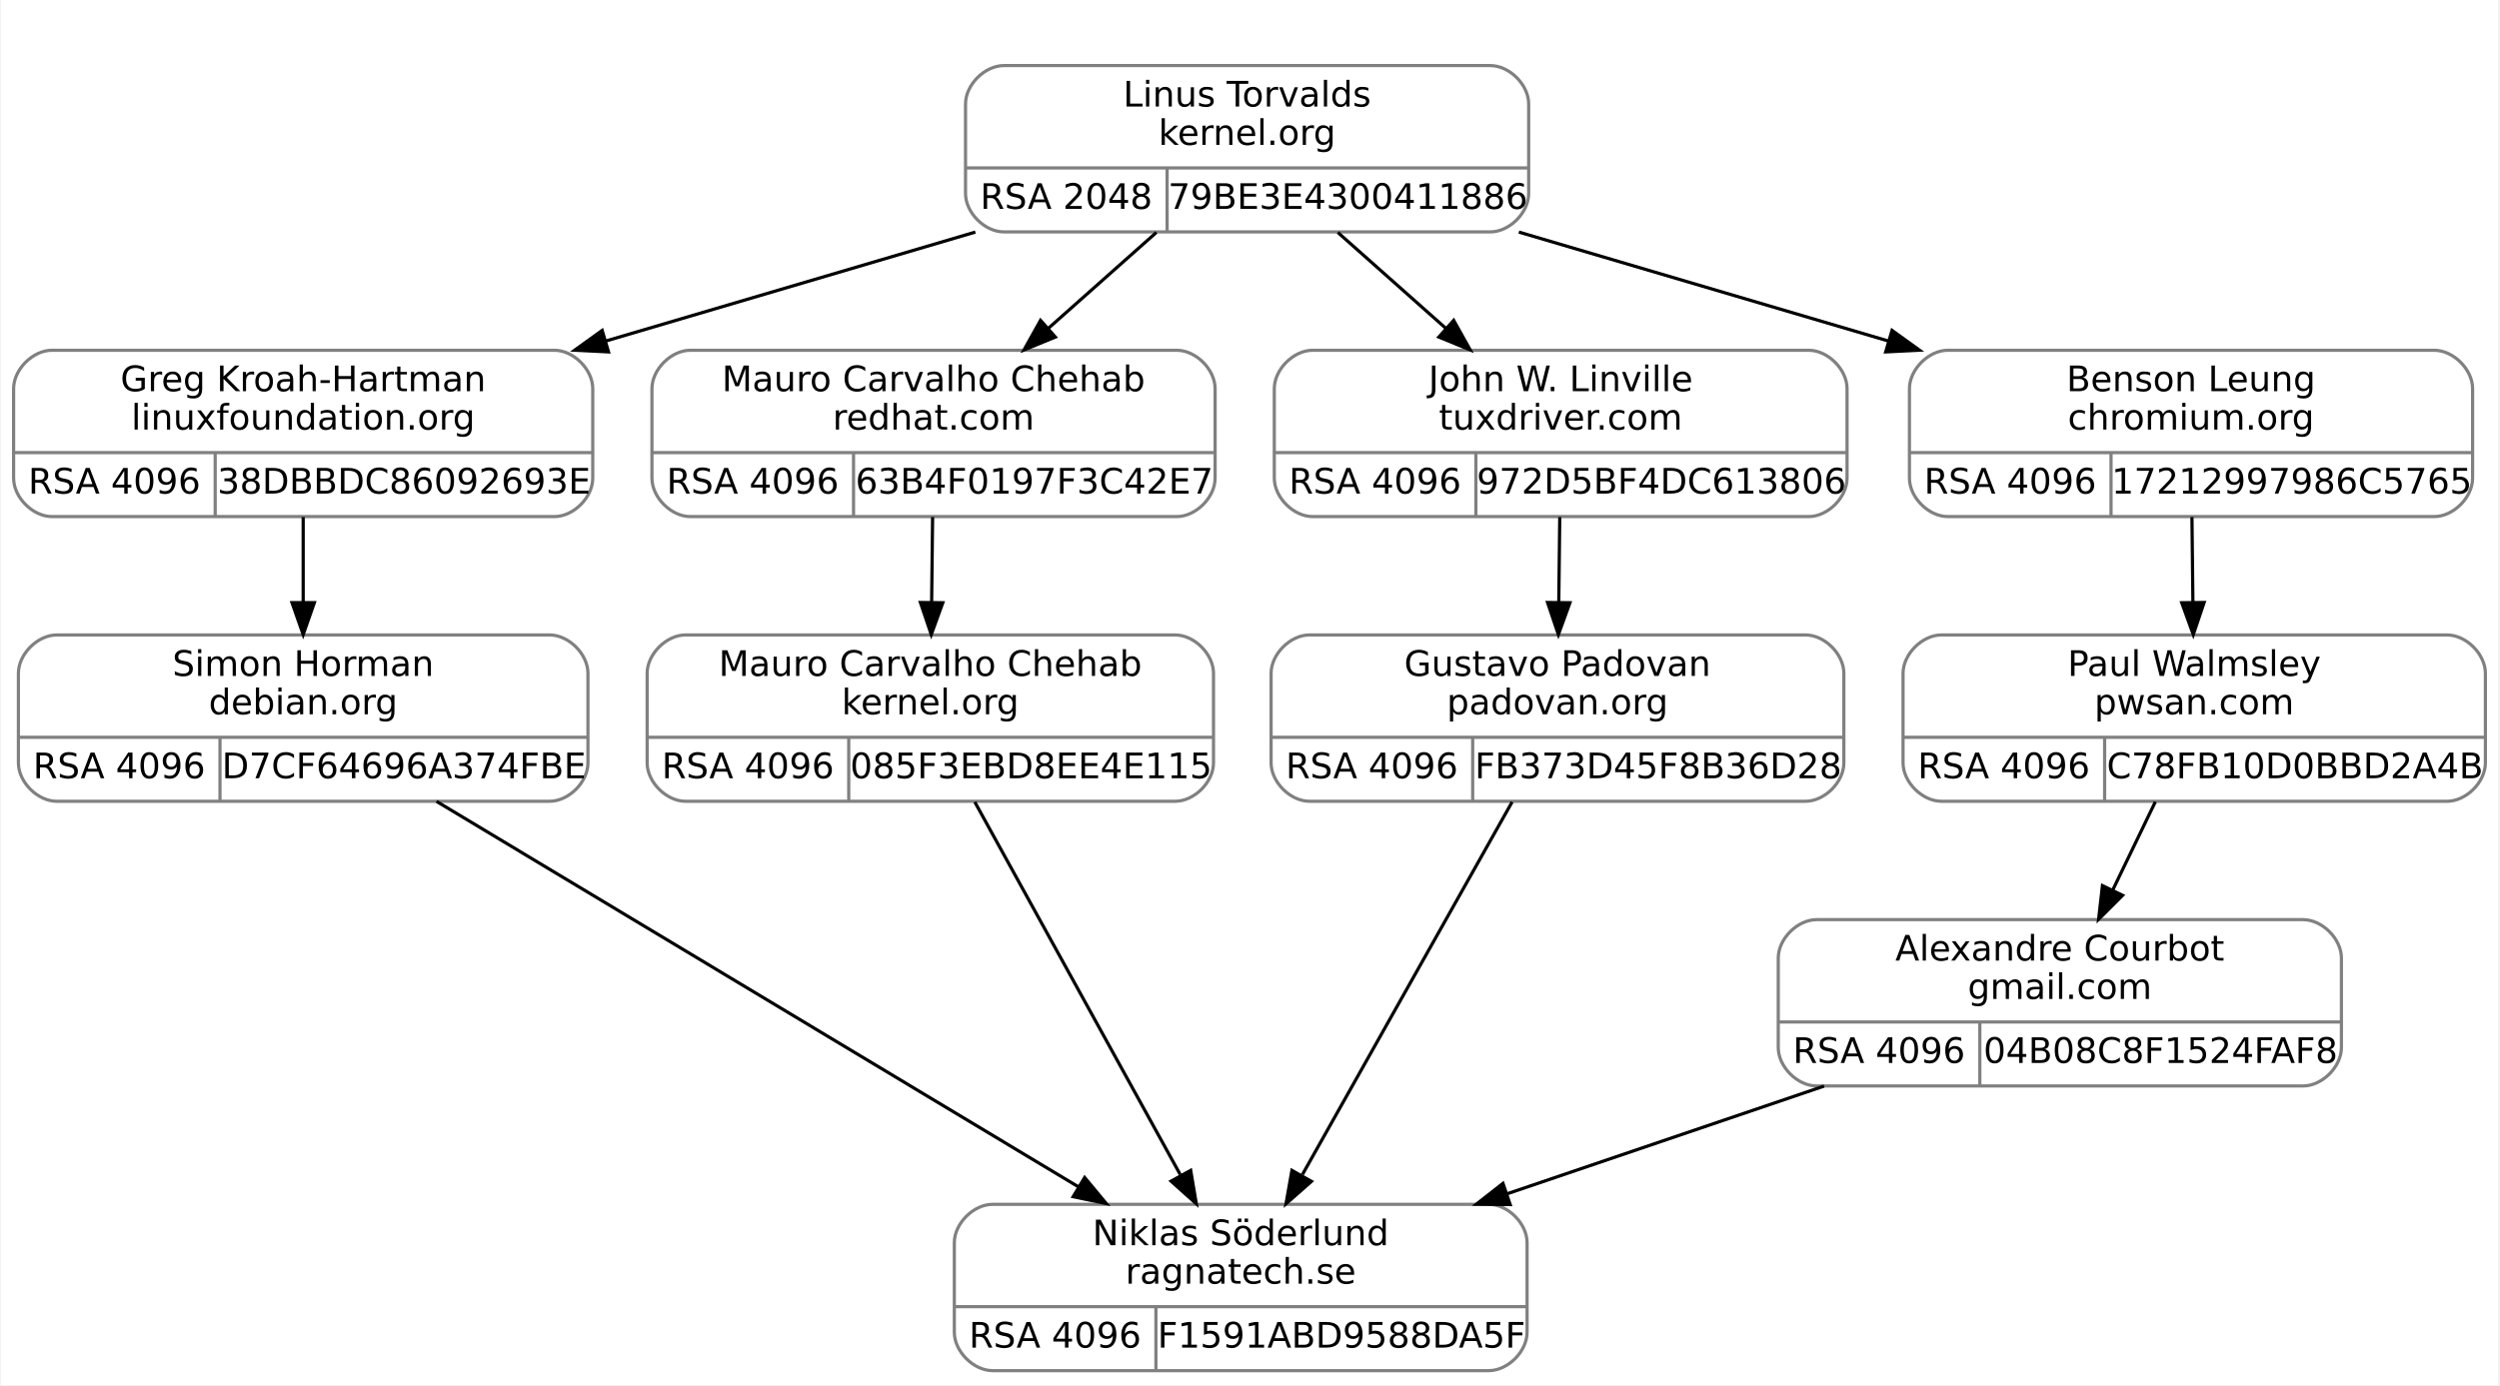
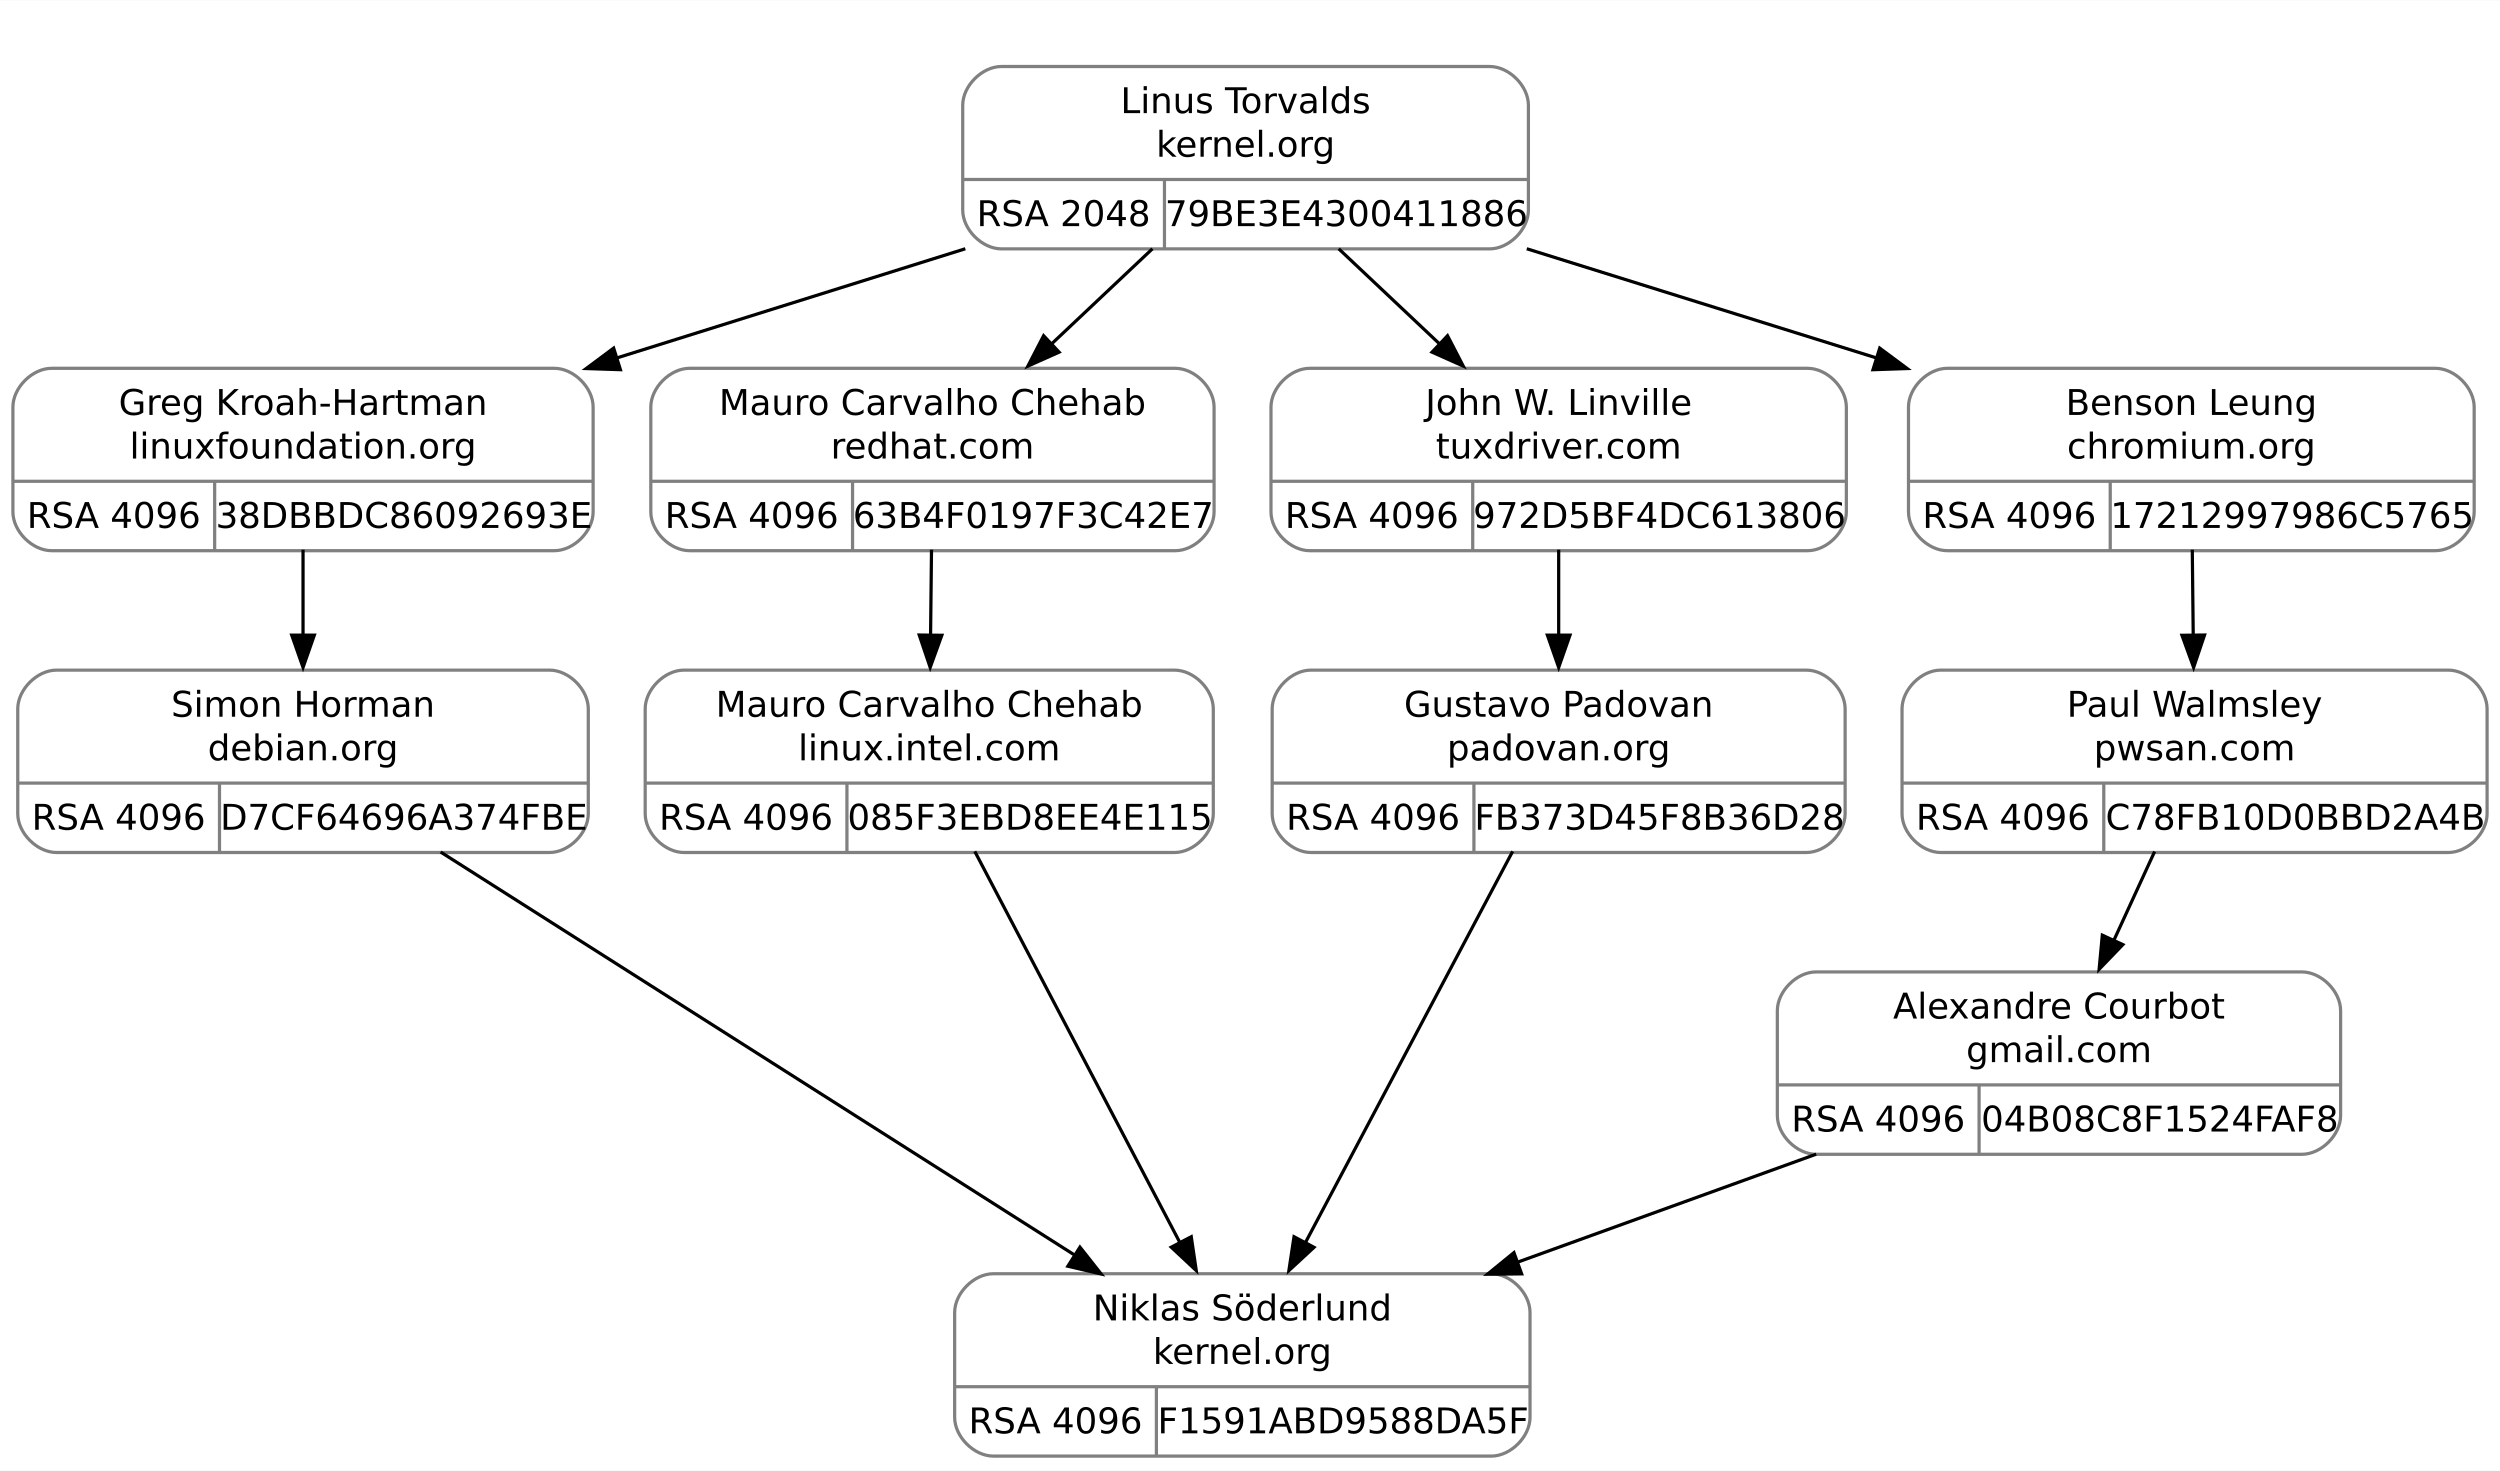
- <svg xmlns="http://www.w3.org/2000/svg" width="781pt" height="433pt" viewBox="0.00 0.00 780.50 433.00">
-   <g id="graph0" class="graph" transform="scale(1 1) rotate(0) translate(4 429)">
-     <polygon fill="white" stroke="transparent" points="-4,4 -4,-429 776.5,-429 776.5,4 -4,4" />
+ <svg xmlns="http://www.w3.org/2000/svg" width="775pt" height="456pt" viewBox="0.00 0.00 774.50 455.50">
+   <g id="graph0" class="graph" transform="scale(1 1) rotate(0) translate(4 451.5)">
+     <polygon fill="white" stroke="none" points="-4,4 -4,-451.5 770.5,-451.5 770.5,4 -4,4" />
    <g id="clust1" class="cluster">
-       <polygon fill="none" stroke="white" points="289.5,-348 289.5,-417 481.5,-417 481.5,-348 289.5,-348" />
+       <polygon fill="none" stroke="white" points="285.88,-366 285.88,-439.5 477.88,-439.5 477.88,-366 285.88,-366" />
    </g>
    <g id="node1" class="node">
-       <path fill="none" stroke="gray" d="M12,-267.5C12,-267.5 169,-267.5 169,-267.5 175,-267.5 181,-273.5 181,-279.5 181,-279.5 181,-307.5 181,-307.5 181,-313.5 175,-319.5 169,-319.5 169,-319.5 12,-319.5 12,-319.5 6,-319.5 0,-313.5 0,-307.5 0,-307.5 0,-279.5 0,-279.5 0,-273.5 6,-267.5 12,-267.5" />
-       <text text-anchor="middle" x="90.5" y="-306.7" font-family="droid sans,dejavu sans,helvetica" font-size="11.00">Greg Kroah-Hartman</text>
-       <text text-anchor="middle" x="90.5" y="-294.7" font-family="droid sans,dejavu sans,helvetica" font-size="11.00">linuxfoundation.org</text>
-       <polyline fill="none" stroke="gray" points="0,-287.5 181,-287.5 " />
-       <text text-anchor="middle" x="31.5" y="-274.7" font-family="droid sans,dejavu sans,helvetica" font-size="11.00">RSA 4096</text>
-       <polyline fill="none" stroke="gray" points="63,-267.5 63,-287.5 " />
-       <text text-anchor="middle" x="122" y="-274.7" font-family="droid sans,dejavu sans,helvetica" font-size="11.00">38DBBDC86092693E</text>
+       <path fill="none" stroke="gray" d="M12,-281C12,-281 167.75,-281 167.75,-281 173.75,-281 179.75,-287 179.75,-293 179.75,-293 179.75,-325.5 179.75,-325.5 179.75,-331.5 173.75,-337.5 167.75,-337.5 167.75,-337.5 12,-337.5 12,-337.5 6,-337.5 0,-331.5 0,-325.5 0,-325.5 0,-293 0,-293 0,-287 6,-281 12,-281" />
+       <text text-anchor="middle" x="89.88" y="-323.05" font-family="droid sans,dejavu sans,helvetica" font-size="11.00">Greg Kroah-Hartman</text>
+       <text text-anchor="middle" x="89.88" y="-309.55" font-family="droid sans,dejavu sans,helvetica" font-size="11.00">linuxfoundation.org</text>
+       <polyline fill="none" stroke="gray" points="0,-302.5 179.75,-302.5" />
+       <text text-anchor="middle" x="31.25" y="-288.05" font-family="droid sans,dejavu sans,helvetica" font-size="11.00">RSA 4096</text>
+       <polyline fill="none" stroke="gray" points="62.5,-281 62.5,-302.5" />
+       <text text-anchor="middle" x="121.12" y="-288.05" font-family="droid sans,dejavu sans,helvetica" font-size="11.00">38DBBDC86092693E</text>
    </g>
    <g id="node3" class="node">
-       <path fill="none" stroke="gray" d="M13.5,-178.5C13.5,-178.5 167.5,-178.5 167.5,-178.5 173.5,-178.5 179.5,-184.5 179.5,-190.5 179.5,-190.5 179.5,-218.5 179.5,-218.5 179.5,-224.5 173.5,-230.5 167.5,-230.5 167.5,-230.5 13.5,-230.5 13.5,-230.5 7.5,-230.5 1.5,-224.5 1.5,-218.5 1.5,-218.5 1.5,-190.5 1.5,-190.5 1.5,-184.5 7.5,-178.5 13.5,-178.5" />
-       <text text-anchor="middle" x="90.5" y="-217.7" font-family="droid sans,dejavu sans,helvetica" font-size="11.00">Simon Horman</text>
-       <text text-anchor="middle" x="90.5" y="-205.7" font-family="droid sans,dejavu sans,helvetica" font-size="11.00">debian.org</text>
-       <polyline fill="none" stroke="gray" points="1.5,-198.5 179.5,-198.5 " />
-       <text text-anchor="middle" x="33" y="-185.7" font-family="droid sans,dejavu sans,helvetica" font-size="11.00">RSA 4096</text>
-       <polyline fill="none" stroke="gray" points="64.5,-178.5 64.5,-198.5 " />
-       <text text-anchor="middle" x="122" y="-185.7" font-family="droid sans,dejavu sans,helvetica" font-size="11.00">D7CF64696A374FBE</text>
+       <path fill="none" stroke="gray" d="M13.5,-187.5C13.5,-187.5 166.25,-187.5 166.25,-187.5 172.25,-187.5 178.25,-193.5 178.25,-199.5 178.25,-199.5 178.25,-232 178.25,-232 178.25,-238 172.25,-244 166.25,-244 166.25,-244 13.5,-244 13.5,-244 7.5,-244 1.5,-238 1.5,-232 1.5,-232 1.5,-199.5 1.5,-199.5 1.5,-193.5 7.5,-187.5 13.5,-187.5" />
+       <text text-anchor="middle" x="89.88" y="-229.55" font-family="droid sans,dejavu sans,helvetica" font-size="11.00">Simon Horman</text>
+       <text text-anchor="middle" x="89.88" y="-216.05" font-family="droid sans,dejavu sans,helvetica" font-size="11.00">debian.org</text>
+       <polyline fill="none" stroke="gray" points="1.5,-209 178.25,-209" />
+       <text text-anchor="middle" x="32.75" y="-194.55" font-family="droid sans,dejavu sans,helvetica" font-size="11.00">RSA 4096</text>
+       <polyline fill="none" stroke="gray" points="64,-187.5 64,-209" />
+       <text text-anchor="middle" x="121.12" y="-194.55" font-family="droid sans,dejavu sans,helvetica" font-size="11.00">D7CF64696A374FBE</text>
    </g>
    <g id="edge2" class="edge">
-       <path fill="none" stroke="black" d="M90.5,-267.34C90.5,-259.04 90.5,-249.65 90.5,-240.75" />
-       <polygon fill="black" stroke="black" points="94,-240.61 90.5,-230.61 87,-240.61 94,-240.61" />
+       <path fill="none" stroke="black" d="M89.88,-281.29C89.88,-272.99 89.88,-263.69 89.88,-254.79" />
+       <polygon fill="black" stroke="black" points="93.38,-254.83 89.88,-244.83 86.38,-254.83 93.38,-254.83" />
    </g>
    <g id="node2" class="node">
-       <path fill="none" stroke="gray" d="M309.5,-356.5C309.5,-356.5 461.5,-356.5 461.5,-356.5 467.5,-356.5 473.5,-362.5 473.5,-368.5 473.5,-368.5 473.5,-396.5 473.5,-396.5 473.5,-402.5 467.5,-408.5 461.5,-408.5 461.5,-408.5 309.5,-408.5 309.5,-408.5 303.5,-408.5 297.5,-402.5 297.5,-396.5 297.5,-396.5 297.5,-368.5 297.5,-368.5 297.5,-362.5 303.5,-356.5 309.5,-356.5" />
-       <text text-anchor="middle" x="385.5" y="-395.7" font-family="droid sans,dejavu sans,helvetica" font-size="11.00">Linus Torvalds</text>
-       <text text-anchor="middle" x="385.5" y="-383.7" font-family="droid sans,dejavu sans,helvetica" font-size="11.00">kernel.org</text>
-       <polyline fill="none" stroke="gray" points="297.5,-376.5 473.5,-376.5 " />
-       <text text-anchor="middle" x="329" y="-363.7" font-family="droid sans,dejavu sans,helvetica" font-size="11.00">RSA 2048</text>
-       <polyline fill="none" stroke="gray" points="360.5,-356.5 360.5,-376.5 " />
-       <text text-anchor="middle" x="417" y="-363.7" font-family="droid sans,dejavu sans,helvetica" font-size="11.00">79BE3E4300411886</text>
+       <path fill="none" stroke="gray" d="M306.25,-374.5C306.25,-374.5 457.5,-374.5 457.5,-374.5 463.5,-374.5 469.5,-380.5 469.5,-386.5 469.5,-386.5 469.5,-419 469.5,-419 469.5,-425 463.5,-431 457.5,-431 457.5,-431 306.25,-431 306.25,-431 300.25,-431 294.25,-425 294.25,-419 294.25,-419 294.25,-386.5 294.25,-386.5 294.25,-380.5 300.25,-374.5 306.25,-374.5" />
+       <text text-anchor="middle" x="381.88" y="-416.55" font-family="droid sans,dejavu sans,helvetica" font-size="11.00">Linus Torvalds</text>
+       <text text-anchor="middle" x="381.88" y="-403.05" font-family="droid sans,dejavu sans,helvetica" font-size="11.00">kernel.org</text>
+       <polyline fill="none" stroke="gray" points="294.25,-396 469.5,-396" />
+       <text text-anchor="middle" x="325.5" y="-381.55" font-family="droid sans,dejavu sans,helvetica" font-size="11.00">RSA 2048</text>
+       <polyline fill="none" stroke="gray" points="356.75,-374.5 356.75,-396" />
+       <text text-anchor="middle" x="413.12" y="-381.55" font-family="droid sans,dejavu sans,helvetica" font-size="11.00">79BE3E4300411886</text>
    </g>
    <g id="edge1" class="edge">
-       <path fill="none" stroke="black" d="M300.57,-356.45C264.48,-345.81 222.25,-333.35 185.15,-322.41" />
-       <polygon fill="black" stroke="black" points="185.92,-318.99 175.34,-319.52 183.94,-325.71 185.92,-318.99" />
+       <path fill="none" stroke="black" d="M295.06,-374.54C261.01,-363.88 221.8,-351.59 186.83,-340.63" />
+       <polygon fill="black" stroke="black" points="188.2,-337.08 177.61,-337.43 186.11,-343.76 188.2,-337.08" />
    </g>
    <g id="node5" class="node">
-       <path fill="none" stroke="gray" d="M211.5,-267.5C211.5,-267.5 363.5,-267.5 363.5,-267.5 369.5,-267.5 375.5,-273.5 375.5,-279.5 375.5,-279.5 375.5,-307.5 375.5,-307.5 375.5,-313.5 369.5,-319.5 363.5,-319.5 363.5,-319.5 211.5,-319.5 211.5,-319.5 205.5,-319.5 199.5,-313.5 199.5,-307.5 199.5,-307.5 199.5,-279.5 199.5,-279.5 199.5,-273.5 205.5,-267.5 211.5,-267.5" />
-       <text text-anchor="middle" x="287.5" y="-306.7" font-family="droid sans,dejavu sans,helvetica" font-size="11.00">Mauro Carvalho Chehab</text>
-       <text text-anchor="middle" x="287.5" y="-294.7" font-family="droid sans,dejavu sans,helvetica" font-size="11.00">redhat.com</text>
-       <polyline fill="none" stroke="gray" points="199.5,-287.5 375.5,-287.5 " />
-       <text text-anchor="middle" x="231" y="-274.7" font-family="droid sans,dejavu sans,helvetica" font-size="11.00">RSA 4096</text>
-       <polyline fill="none" stroke="gray" points="262.5,-267.5 262.5,-287.5 " />
-       <text text-anchor="middle" x="319" y="-274.7" font-family="droid sans,dejavu sans,helvetica" font-size="11.00">63B4F0197F3C42E7</text>
+       <path fill="none" stroke="gray" d="M209.62,-281C209.62,-281 360.12,-281 360.12,-281 366.12,-281 372.12,-287 372.12,-293 372.12,-293 372.12,-325.5 372.12,-325.5 372.12,-331.5 366.12,-337.5 360.12,-337.5 360.12,-337.5 209.62,-337.5 209.62,-337.5 203.62,-337.5 197.62,-331.5 197.62,-325.5 197.62,-325.5 197.62,-293 197.62,-293 197.62,-287 203.62,-281 209.62,-281" />
+       <text text-anchor="middle" x="284.88" y="-323.05" font-family="droid sans,dejavu sans,helvetica" font-size="11.00">Mauro Carvalho Chehab</text>
+       <text text-anchor="middle" x="284.88" y="-309.55" font-family="droid sans,dejavu sans,helvetica" font-size="11.00">redhat.com</text>
+       <polyline fill="none" stroke="gray" points="197.62,-302.5 372.12,-302.5" />
+       <text text-anchor="middle" x="228.88" y="-288.05" font-family="droid sans,dejavu sans,helvetica" font-size="11.00">RSA 4096</text>
+       <polyline fill="none" stroke="gray" points="260.12,-281 260.12,-302.5" />
+       <text text-anchor="middle" x="316.12" y="-288.05" font-family="droid sans,dejavu sans,helvetica" font-size="11.00">63B4F0197F3C42E7</text>
    </g>
    <g id="edge4" class="edge">
-       <path fill="none" stroke="black" d="M357.15,-356.34C346.59,-346.96 334.46,-336.19 323.31,-326.29" />
-       <polygon fill="black" stroke="black" points="325.58,-323.63 315.78,-319.61 320.94,-328.86 325.58,-323.63" />
+       <path fill="none" stroke="black" d="M353.03,-374.54C343.07,-365.14 331.76,-354.48 321.27,-344.58" />
+       <polygon fill="black" stroke="black" points="324.11,-342.51 314.44,-338.19 319.31,-347.6 324.11,-342.51" />
    </g>
    <g id="node7" class="node">
-       <path fill="none" stroke="gray" d="M406,-267.5C406,-267.5 561,-267.5 561,-267.5 567,-267.5 573,-273.5 573,-279.5 573,-279.5 573,-307.5 573,-307.5 573,-313.5 567,-319.5 561,-319.5 561,-319.5 406,-319.5 406,-319.5 400,-319.5 394,-313.5 394,-307.5 394,-307.5 394,-279.5 394,-279.5 394,-273.5 400,-267.5 406,-267.5" />
-       <text text-anchor="middle" x="483.5" y="-306.7" font-family="droid sans,dejavu sans,helvetica" font-size="11.00">John W. Linville</text>
-       <text text-anchor="middle" x="483.5" y="-294.7" font-family="droid sans,dejavu sans,helvetica" font-size="11.00">tuxdriver.com</text>
-       <polyline fill="none" stroke="gray" points="394,-287.5 573,-287.5 " />
-       <text text-anchor="middle" x="425.5" y="-274.7" font-family="droid sans,dejavu sans,helvetica" font-size="11.00">RSA 4096</text>
-       <polyline fill="none" stroke="gray" points="457,-267.5 457,-287.5 " />
-       <text text-anchor="middle" x="515" y="-274.7" font-family="droid sans,dejavu sans,helvetica" font-size="11.00">972D5BF4DC613806</text>
+       <path fill="none" stroke="gray" d="M401.75,-281C401.75,-281 556,-281 556,-281 562,-281 568,-287 568,-293 568,-293 568,-325.5 568,-325.5 568,-331.5 562,-337.5 556,-337.5 556,-337.5 401.75,-337.5 401.75,-337.5 395.75,-337.5 389.75,-331.5 389.75,-325.5 389.75,-325.5 389.75,-293 389.75,-293 389.75,-287 395.75,-281 401.75,-281" />
+       <text text-anchor="middle" x="478.88" y="-323.05" font-family="droid sans,dejavu sans,helvetica" font-size="11.00">John W. Linville</text>
+       <text text-anchor="middle" x="478.88" y="-309.55" font-family="droid sans,dejavu sans,helvetica" font-size="11.00">tuxdriver.com</text>
+       <polyline fill="none" stroke="gray" points="389.75,-302.5 568,-302.5" />
+       <text text-anchor="middle" x="421" y="-288.05" font-family="droid sans,dejavu sans,helvetica" font-size="11.00">RSA 4096</text>
+       <polyline fill="none" stroke="gray" points="452.25,-281 452.25,-302.5" />
+       <text text-anchor="middle" x="510.12" y="-288.05" font-family="droid sans,dejavu sans,helvetica" font-size="11.00">972D5BF4DC613806</text>
    </g>
    <g id="edge7" class="edge">
-       <path fill="none" stroke="black" d="M413.85,-356.34C424.41,-346.96 436.54,-336.19 447.69,-326.29" />
-       <polygon fill="black" stroke="black" points="450.06,-328.86 455.22,-319.61 445.42,-323.63 450.06,-328.86" />
+       <path fill="none" stroke="black" d="M410.72,-374.54C420.68,-365.14 431.99,-354.48 442.48,-344.58" />
+       <polygon fill="black" stroke="black" points="444.44,-347.6 449.31,-338.19 439.64,-342.51 444.44,-347.6" />
    </g>
    <g id="node9" class="node">
-       <path fill="none" stroke="gray" d="M604.5,-267.5C604.5,-267.5 756.5,-267.5 756.5,-267.5 762.5,-267.5 768.5,-273.5 768.5,-279.5 768.5,-279.5 768.5,-307.5 768.5,-307.5 768.5,-313.5 762.5,-319.5 756.5,-319.5 756.5,-319.5 604.5,-319.5 604.5,-319.5 598.5,-319.5 592.5,-313.5 592.5,-307.5 592.5,-307.5 592.5,-279.5 592.5,-279.5 592.5,-273.5 598.5,-267.5 604.5,-267.5" />
-       <text text-anchor="middle" x="680.5" y="-306.7" font-family="droid sans,dejavu sans,helvetica" font-size="11.00">Benson Leung</text>
-       <text text-anchor="middle" x="680.5" y="-294.7" font-family="droid sans,dejavu sans,helvetica" font-size="11.00">chromium.org</text>
-       <polyline fill="none" stroke="gray" points="592.5,-287.5 768.5,-287.5 " />
-       <text text-anchor="middle" x="624" y="-274.7" font-family="droid sans,dejavu sans,helvetica" font-size="11.00">RSA 4096</text>
-       <polyline fill="none" stroke="gray" points="655.5,-267.5 655.5,-287.5 " />
-       <text text-anchor="middle" x="712" y="-274.7" font-family="droid sans,dejavu sans,helvetica" font-size="11.00">17212997986C5765</text>
+       <path fill="none" stroke="gray" d="M599.25,-281C599.25,-281 750.5,-281 750.5,-281 756.5,-281 762.5,-287 762.5,-293 762.5,-293 762.5,-325.5 762.5,-325.5 762.5,-331.5 756.5,-337.5 750.5,-337.5 750.5,-337.5 599.25,-337.5 599.25,-337.5 593.25,-337.5 587.25,-331.5 587.25,-325.5 587.25,-325.5 587.25,-293 587.25,-293 587.25,-287 593.25,-281 599.25,-281" />
+       <text text-anchor="middle" x="674.88" y="-323.05" font-family="droid sans,dejavu sans,helvetica" font-size="11.00">Benson Leung</text>
+       <text text-anchor="middle" x="674.88" y="-309.55" font-family="droid sans,dejavu sans,helvetica" font-size="11.00">chromium.org</text>
+       <polyline fill="none" stroke="gray" points="587.25,-302.5 762.5,-302.5" />
+       <text text-anchor="middle" x="618.5" y="-288.05" font-family="droid sans,dejavu sans,helvetica" font-size="11.00">RSA 4096</text>
+       <polyline fill="none" stroke="gray" points="649.75,-281 649.75,-302.5" />
+       <text text-anchor="middle" x="706.12" y="-288.05" font-family="droid sans,dejavu sans,helvetica" font-size="11.00">17212997986C5765</text>
    </g>
    <g id="edge10" class="edge">
-       <path fill="none" stroke="black" d="M470.43,-356.45C506.52,-345.81 548.75,-333.35 585.85,-322.41" />
-       <polygon fill="black" stroke="black" points="587.06,-325.71 595.66,-319.52 585.08,-318.99 587.06,-325.71" />
+       <path fill="none" stroke="black" d="M468.99,-374.54C503.15,-363.88 542.5,-351.59 577.58,-340.63" />
+       <polygon fill="black" stroke="black" points="578.34,-343.75 586.84,-337.43 576.25,-337.07 578.34,-343.75" />
    </g>
    <g id="node4" class="node">
-       <path fill="none" stroke="gray" d="M306,-0.5C306,-0.5 461,-0.5 461,-0.5 467,-0.5 473,-6.5 473,-12.5 473,-12.5 473,-40.5 473,-40.5 473,-46.5 467,-52.5 461,-52.5 461,-52.5 306,-52.5 306,-52.5 300,-52.5 294,-46.5 294,-40.5 294,-40.5 294,-12.5 294,-12.5 294,-6.5 300,-0.5 306,-0.5" />
-       <text text-anchor="middle" x="383.5" y="-39.7" font-family="droid sans,dejavu sans,helvetica" font-size="11.00">Niklas Söderlund</text>
-       <text text-anchor="middle" x="383.5" y="-27.7" font-family="droid sans,dejavu sans,helvetica" font-size="11.00">ragnatech.se</text>
-       <polyline fill="none" stroke="gray" points="294,-20.5 473,-20.5 " />
-       <text text-anchor="middle" x="325.5" y="-7.7" font-family="droid sans,dejavu sans,helvetica" font-size="11.00">RSA 4096</text>
-       <polyline fill="none" stroke="gray" points="357,-0.5 357,-20.5 " />
-       <text text-anchor="middle" x="415" y="-7.7" font-family="droid sans,dejavu sans,helvetica" font-size="11.00">F1591ABD9588DA5F</text>
+       <path fill="none" stroke="gray" d="M303.75,-0.5C303.75,-0.5 458,-0.5 458,-0.5 464,-0.5 470,-6.5 470,-12.5 470,-12.5 470,-45 470,-45 470,-51 464,-57 458,-57 458,-57 303.75,-57 303.75,-57 297.75,-57 291.75,-51 291.75,-45 291.75,-45 291.75,-12.5 291.75,-12.5 291.75,-6.5 297.75,-0.5 303.75,-0.5" />
+       <text text-anchor="middle" x="380.88" y="-42.55" font-family="droid sans,dejavu sans,helvetica" font-size="11.00">Niklas Söderlund</text>
+       <text text-anchor="middle" x="380.88" y="-29.05" font-family="droid sans,dejavu sans,helvetica" font-size="11.00">kernel.org</text>
+       <polyline fill="none" stroke="gray" points="291.75,-22 470,-22" />
+       <text text-anchor="middle" x="323" y="-7.55" font-family="droid sans,dejavu sans,helvetica" font-size="11.00">RSA 4096</text>
+       <polyline fill="none" stroke="gray" points="354.25,-0.5 354.25,-22" />
+       <text text-anchor="middle" x="412.12" y="-7.55" font-family="droid sans,dejavu sans,helvetica" font-size="11.00">F1591ABD9588DA5F</text>
    </g>
    <g id="edge3" class="edge">
-       <path fill="none" stroke="black" d="M132.17,-178.47C184.96,-146.76 275.88,-92.14 332.69,-58.02" />
-       <polygon fill="black" stroke="black" points="334.73,-60.88 341.5,-52.73 331.13,-54.88 334.73,-60.88" />
+       <path fill="none" stroke="black" d="M132.5,-187.65C184.69,-154.47 273.04,-98.31 329.09,-62.67" />
+       <polygon fill="black" stroke="black" points="330.57,-65.24 337.14,-56.92 326.82,-59.33 330.57,-65.24" />
    </g>
    <g id="node6" class="node">
-       <path fill="none" stroke="gray" d="M210,-178.5C210,-178.5 363,-178.5 363,-178.5 369,-178.5 375,-184.5 375,-190.5 375,-190.5 375,-218.5 375,-218.5 375,-224.5 369,-230.5 363,-230.5 363,-230.5 210,-230.5 210,-230.5 204,-230.5 198,-224.5 198,-218.5 198,-218.5 198,-190.5 198,-190.5 198,-184.5 204,-178.5 210,-178.5" />
-       <text text-anchor="middle" x="286.5" y="-217.7" font-family="droid sans,dejavu sans,helvetica" font-size="11.00">Mauro Carvalho Chehab</text>
-       <text text-anchor="middle" x="286.5" y="-205.7" font-family="droid sans,dejavu sans,helvetica" font-size="11.00">kernel.org</text>
-       <polyline fill="none" stroke="gray" points="198,-198.5 375,-198.5 " />
-       <text text-anchor="middle" x="229.5" y="-185.7" font-family="droid sans,dejavu sans,helvetica" font-size="11.00">RSA 4096</text>
-       <polyline fill="none" stroke="gray" points="261,-178.5 261,-198.5 " />
-       <text text-anchor="middle" x="318" y="-185.7" font-family="droid sans,dejavu sans,helvetica" font-size="11.00">085F3EBD8EE4E115</text>
+       <path fill="none" stroke="gray" d="M207.88,-187.5C207.88,-187.5 359.88,-187.5 359.88,-187.5 365.88,-187.5 371.88,-193.5 371.88,-199.5 371.88,-199.5 371.88,-232 371.88,-232 371.88,-238 365.88,-244 359.88,-244 359.88,-244 207.88,-244 207.88,-244 201.88,-244 195.88,-238 195.88,-232 195.88,-232 195.88,-199.5 195.88,-199.5 195.88,-193.5 201.88,-187.5 207.88,-187.5" />
+       <text text-anchor="middle" x="283.88" y="-229.55" font-family="droid sans,dejavu sans,helvetica" font-size="11.00">Mauro Carvalho Chehab</text>
+       <text text-anchor="middle" x="283.88" y="-216.05" font-family="droid sans,dejavu sans,helvetica" font-size="11.00">linux.intel.com</text>
+       <polyline fill="none" stroke="gray" points="195.88,-209 371.88,-209" />
+       <text text-anchor="middle" x="227.12" y="-194.55" font-family="droid sans,dejavu sans,helvetica" font-size="11.00">RSA 4096</text>
+       <polyline fill="none" stroke="gray" points="258.38,-187.5 258.38,-209" />
+       <text text-anchor="middle" x="315.12" y="-194.55" font-family="droid sans,dejavu sans,helvetica" font-size="11.00">085F3EBD8EE4E115</text>
    </g>
    <g id="edge5" class="edge">
-       <path fill="none" stroke="black" d="M287.21,-267.34C287.12,-259.04 287.01,-249.65 286.91,-240.75" />
-       <polygon fill="black" stroke="black" points="290.4,-240.57 286.79,-230.61 283.4,-240.65 290.4,-240.57" />
+       <path fill="none" stroke="black" d="M284.58,-281.29C284.49,-272.99 284.39,-263.69 284.29,-254.79" />
+       <polygon fill="black" stroke="black" points="287.78,-254.79 284.17,-244.83 280.78,-254.87 287.78,-254.79" />
    </g>
    <g id="edge6" class="edge">
-       <path fill="none" stroke="black" d="M300.4,-178.28C317.25,-147.7 345.74,-96.01 364.59,-61.82" />
-       <polygon fill="black" stroke="black" points="367.87,-63.12 369.63,-52.67 361.74,-59.74 367.87,-63.12" />
+       <path fill="none" stroke="black" d="M297.98,-187.85C314.74,-155.88 342.8,-102.37 361.57,-66.58" />
+       <polygon fill="black" stroke="black" points="365.05,-68.47 366.6,-57.98 358.85,-65.22 365.05,-68.47" />
    </g>
    <g id="node8" class="node">
-       <path fill="none" stroke="gray" d="M405,-178.5C405,-178.5 560,-178.5 560,-178.5 566,-178.5 572,-184.5 572,-190.5 572,-190.5 572,-218.5 572,-218.5 572,-224.5 566,-230.5 560,-230.5 560,-230.5 405,-230.5 405,-230.5 399,-230.5 393,-224.5 393,-218.5 393,-218.5 393,-190.5 393,-190.5 393,-184.5 399,-178.5 405,-178.5" />
-       <text text-anchor="middle" x="482.5" y="-217.7" font-family="droid sans,dejavu sans,helvetica" font-size="11.00">Gustavo Padovan</text>
-       <text text-anchor="middle" x="482.5" y="-205.7" font-family="droid sans,dejavu sans,helvetica" font-size="11.00">padovan.org</text>
-       <polyline fill="none" stroke="gray" points="393,-198.5 572,-198.5 " />
-       <text text-anchor="middle" x="424.5" y="-185.7" font-family="droid sans,dejavu sans,helvetica" font-size="11.00">RSA 4096</text>
-       <polyline fill="none" stroke="gray" points="456,-178.5 456,-198.5 " />
-       <text text-anchor="middle" x="514" y="-185.7" font-family="droid sans,dejavu sans,helvetica" font-size="11.00">FB373D45F8B36D28</text>
+       <path fill="none" stroke="gray" d="M402.12,-187.5C402.12,-187.5 555.62,-187.5 555.62,-187.5 561.62,-187.5 567.62,-193.5 567.62,-199.5 567.62,-199.5 567.62,-232 567.62,-232 567.62,-238 561.62,-244 555.62,-244 555.62,-244 402.12,-244 402.12,-244 396.12,-244 390.12,-238 390.12,-232 390.12,-232 390.12,-199.5 390.12,-199.5 390.12,-193.5 396.12,-187.5 402.12,-187.5" />
+       <text text-anchor="middle" x="478.88" y="-229.55" font-family="droid sans,dejavu sans,helvetica" font-size="11.00">Gustavo Padovan</text>
+       <text text-anchor="middle" x="478.88" y="-216.05" font-family="droid sans,dejavu sans,helvetica" font-size="11.00">padovan.org</text>
+       <polyline fill="none" stroke="gray" points="390.12,-209 567.62,-209" />
+       <text text-anchor="middle" x="421.38" y="-194.55" font-family="droid sans,dejavu sans,helvetica" font-size="11.00">RSA 4096</text>
+       <polyline fill="none" stroke="gray" points="452.62,-187.5 452.62,-209" />
+       <text text-anchor="middle" x="510.12" y="-194.55" font-family="droid sans,dejavu sans,helvetica" font-size="11.00">FB373D45F8B36D28</text>
    </g>
    <g id="edge8" class="edge">
-       <path fill="none" stroke="black" d="M483.21,-267.34C483.12,-259.04 483.01,-249.65 482.91,-240.75" />
-       <polygon fill="black" stroke="black" points="486.4,-240.57 482.79,-230.61 479.4,-240.65 486.4,-240.57" />
+       <path fill="none" stroke="black" d="M478.88,-281.29C478.88,-272.99 478.88,-263.69 478.88,-254.79" />
+       <polygon fill="black" stroke="black" points="482.38,-254.83 478.88,-244.83 475.38,-254.83 482.38,-254.83" />
    </g>
    <g id="edge9" class="edge">
-       <path fill="none" stroke="black" d="M468.32,-178.28C451.11,-147.7 422.04,-96.01 402.8,-61.82" />
-       <polygon fill="black" stroke="black" points="405.61,-59.67 397.66,-52.67 399.51,-63.1 405.61,-59.67" />
+       <path fill="none" stroke="black" d="M464.62,-187.85C447.69,-155.88 419.35,-102.37 400.38,-66.58" />
+       <polygon fill="black" stroke="black" points="403.08,-65.18 395.3,-57.98 396.89,-68.46 403.08,-65.18" />
    </g>
    <g id="node10" class="node">
-       <path fill="none" stroke="gray" d="M602.5,-178.5C602.5,-178.5 760.5,-178.5 760.5,-178.5 766.5,-178.5 772.5,-184.5 772.5,-190.5 772.5,-190.5 772.5,-218.5 772.5,-218.5 772.5,-224.5 766.5,-230.5 760.5,-230.5 760.5,-230.5 602.5,-230.5 602.5,-230.5 596.5,-230.5 590.5,-224.5 590.5,-218.5 590.5,-218.5 590.5,-190.5 590.5,-190.5 590.5,-184.5 596.5,-178.5 602.5,-178.5" />
-       <text text-anchor="middle" x="681.5" y="-217.7" font-family="droid sans,dejavu sans,helvetica" font-size="11.00">Paul Walmsley</text>
-       <text text-anchor="middle" x="681.5" y="-205.7" font-family="droid sans,dejavu sans,helvetica" font-size="11.00">pwsan.com</text>
-       <polyline fill="none" stroke="gray" points="590.5,-198.5 772.5,-198.5 " />
-       <text text-anchor="middle" x="622" y="-185.7" font-family="droid sans,dejavu sans,helvetica" font-size="11.00">RSA 4096</text>
-       <polyline fill="none" stroke="gray" points="653.5,-178.5 653.5,-198.5 " />
-       <text text-anchor="middle" x="713" y="-185.7" font-family="droid sans,dejavu sans,helvetica" font-size="11.00">C78FB10D0BBD2A4B</text>
+       <path fill="none" stroke="gray" d="M597.25,-187.5C597.25,-187.5 754.5,-187.5 754.5,-187.5 760.5,-187.5 766.5,-193.5 766.5,-199.5 766.5,-199.5 766.5,-232 766.5,-232 766.5,-238 760.5,-244 754.5,-244 754.5,-244 597.25,-244 597.25,-244 591.25,-244 585.25,-238 585.25,-232 585.25,-232 585.25,-199.5 585.25,-199.5 585.25,-193.5 591.25,-187.5 597.25,-187.5" />
+       <text text-anchor="middle" x="675.88" y="-229.55" font-family="droid sans,dejavu sans,helvetica" font-size="11.00">Paul Walmsley</text>
+       <text text-anchor="middle" x="675.88" y="-216.05" font-family="droid sans,dejavu sans,helvetica" font-size="11.00">pwsan.com</text>
+       <polyline fill="none" stroke="gray" points="585.25,-209 766.5,-209" />
+       <text text-anchor="middle" x="616.5" y="-194.55" font-family="droid sans,dejavu sans,helvetica" font-size="11.00">RSA 4096</text>
+       <polyline fill="none" stroke="gray" points="647.75,-187.5 647.75,-209" />
+       <text text-anchor="middle" x="707.12" y="-194.55" font-family="droid sans,dejavu sans,helvetica" font-size="11.00">C78FB10D0BBD2A4B</text>
    </g>
    <g id="edge11" class="edge">
-       <path fill="none" stroke="black" d="M680.79,-267.34C680.88,-259.04 680.99,-249.65 681.09,-240.75" />
-       <polygon fill="black" stroke="black" points="684.6,-240.65 681.21,-230.61 677.6,-240.57 684.6,-240.65" />
+       <path fill="none" stroke="black" d="M675.17,-281.29C675.26,-272.99 675.36,-263.69 675.46,-254.79" />
+       <polygon fill="black" stroke="black" points="678.97,-254.87 675.58,-244.83 671.97,-254.79 678.97,-254.87" />
    </g>
    <g id="node11" class="node">
-       <path fill="none" stroke="gray" d="M563.5,-89.5C563.5,-89.5 715.5,-89.5 715.5,-89.5 721.5,-89.5 727.5,-95.5 727.5,-101.5 727.5,-101.5 727.5,-129.5 727.5,-129.5 727.5,-135.5 721.5,-141.5 715.5,-141.5 715.5,-141.5 563.5,-141.5 563.5,-141.5 557.5,-141.5 551.5,-135.5 551.5,-129.5 551.5,-129.5 551.5,-101.5 551.5,-101.5 551.5,-95.5 557.5,-89.5 563.5,-89.5" />
-       <text text-anchor="middle" x="639.5" y="-128.7" font-family="droid sans,dejavu sans,helvetica" font-size="11.00">Alexandre Courbot</text>
-       <text text-anchor="middle" x="639.5" y="-116.7" font-family="droid sans,dejavu sans,helvetica" font-size="11.00">gmail.com</text>
-       <polyline fill="none" stroke="gray" points="551.5,-109.5 727.5,-109.5 " />
-       <text text-anchor="middle" x="583" y="-96.7" font-family="droid sans,dejavu sans,helvetica" font-size="11.00">RSA 4096</text>
-       <polyline fill="none" stroke="gray" points="614.5,-89.5 614.5,-109.5 " />
-       <text text-anchor="middle" x="671" y="-96.7" font-family="droid sans,dejavu sans,helvetica" font-size="11.00">04B08C8F1524FAF8</text>
+       <path fill="none" stroke="gray" d="M558.62,-94C558.62,-94 709.12,-94 709.12,-94 715.12,-94 721.12,-100 721.12,-106 721.12,-106 721.12,-138.5 721.12,-138.5 721.12,-144.5 715.12,-150.5 709.12,-150.5 709.12,-150.5 558.62,-150.5 558.62,-150.5 552.62,-150.5 546.62,-144.5 546.62,-138.5 546.62,-138.5 546.62,-106 546.62,-106 546.62,-100 552.62,-94 558.62,-94" />
+       <text text-anchor="middle" x="633.88" y="-136.05" font-family="droid sans,dejavu sans,helvetica" font-size="11.00">Alexandre Courbot</text>
+       <text text-anchor="middle" x="633.88" y="-122.55" font-family="droid sans,dejavu sans,helvetica" font-size="11.00">gmail.com</text>
+       <polyline fill="none" stroke="gray" points="546.62,-115.5 721.12,-115.5" />
+       <text text-anchor="middle" x="577.88" y="-101.05" font-family="droid sans,dejavu sans,helvetica" font-size="11.00">RSA 4096</text>
+       <polyline fill="none" stroke="gray" points="609.12,-94 609.12,-115.5" />
+       <text text-anchor="middle" x="665.12" y="-101.05" font-family="droid sans,dejavu sans,helvetica" font-size="11.00">04B08C8F1524FAF8</text>
    </g>
    <g id="edge12" class="edge">
-       <path fill="none" stroke="black" d="M669.35,-178.34C665.22,-169.77 660.52,-160.04 656.1,-150.88" />
-       <polygon fill="black" stroke="black" points="659.12,-149.09 651.62,-141.61 652.82,-152.13 659.12,-149.09" />
+       <path fill="none" stroke="black" d="M663.5,-187.79C659.52,-179.12 655.04,-169.36 650.79,-160.1" />
+       <polygon fill="black" stroke="black" points="653.66,-158.96 646.31,-151.33 647.3,-161.88 653.66,-158.96" />
    </g>
    <g id="edge13" class="edge">
-       <path fill="none" stroke="black" d="M565.8,-89.45C534.88,-78.94 498.76,-66.67 466.88,-55.83" />
-       <polygon fill="black" stroke="black" points="467.72,-52.42 457.13,-52.52 465.47,-59.05 467.72,-52.42" />
+       <path fill="none" stroke="black" d="M558.65,-94.04C529.47,-83.49 495.9,-71.35 465.85,-60.48" />
+       <polygon fill="black" stroke="black" points="467.4,-56.96 456.81,-56.85 465.02,-63.54 467.4,-56.96" />
    </g>
  </g>
</svg>
